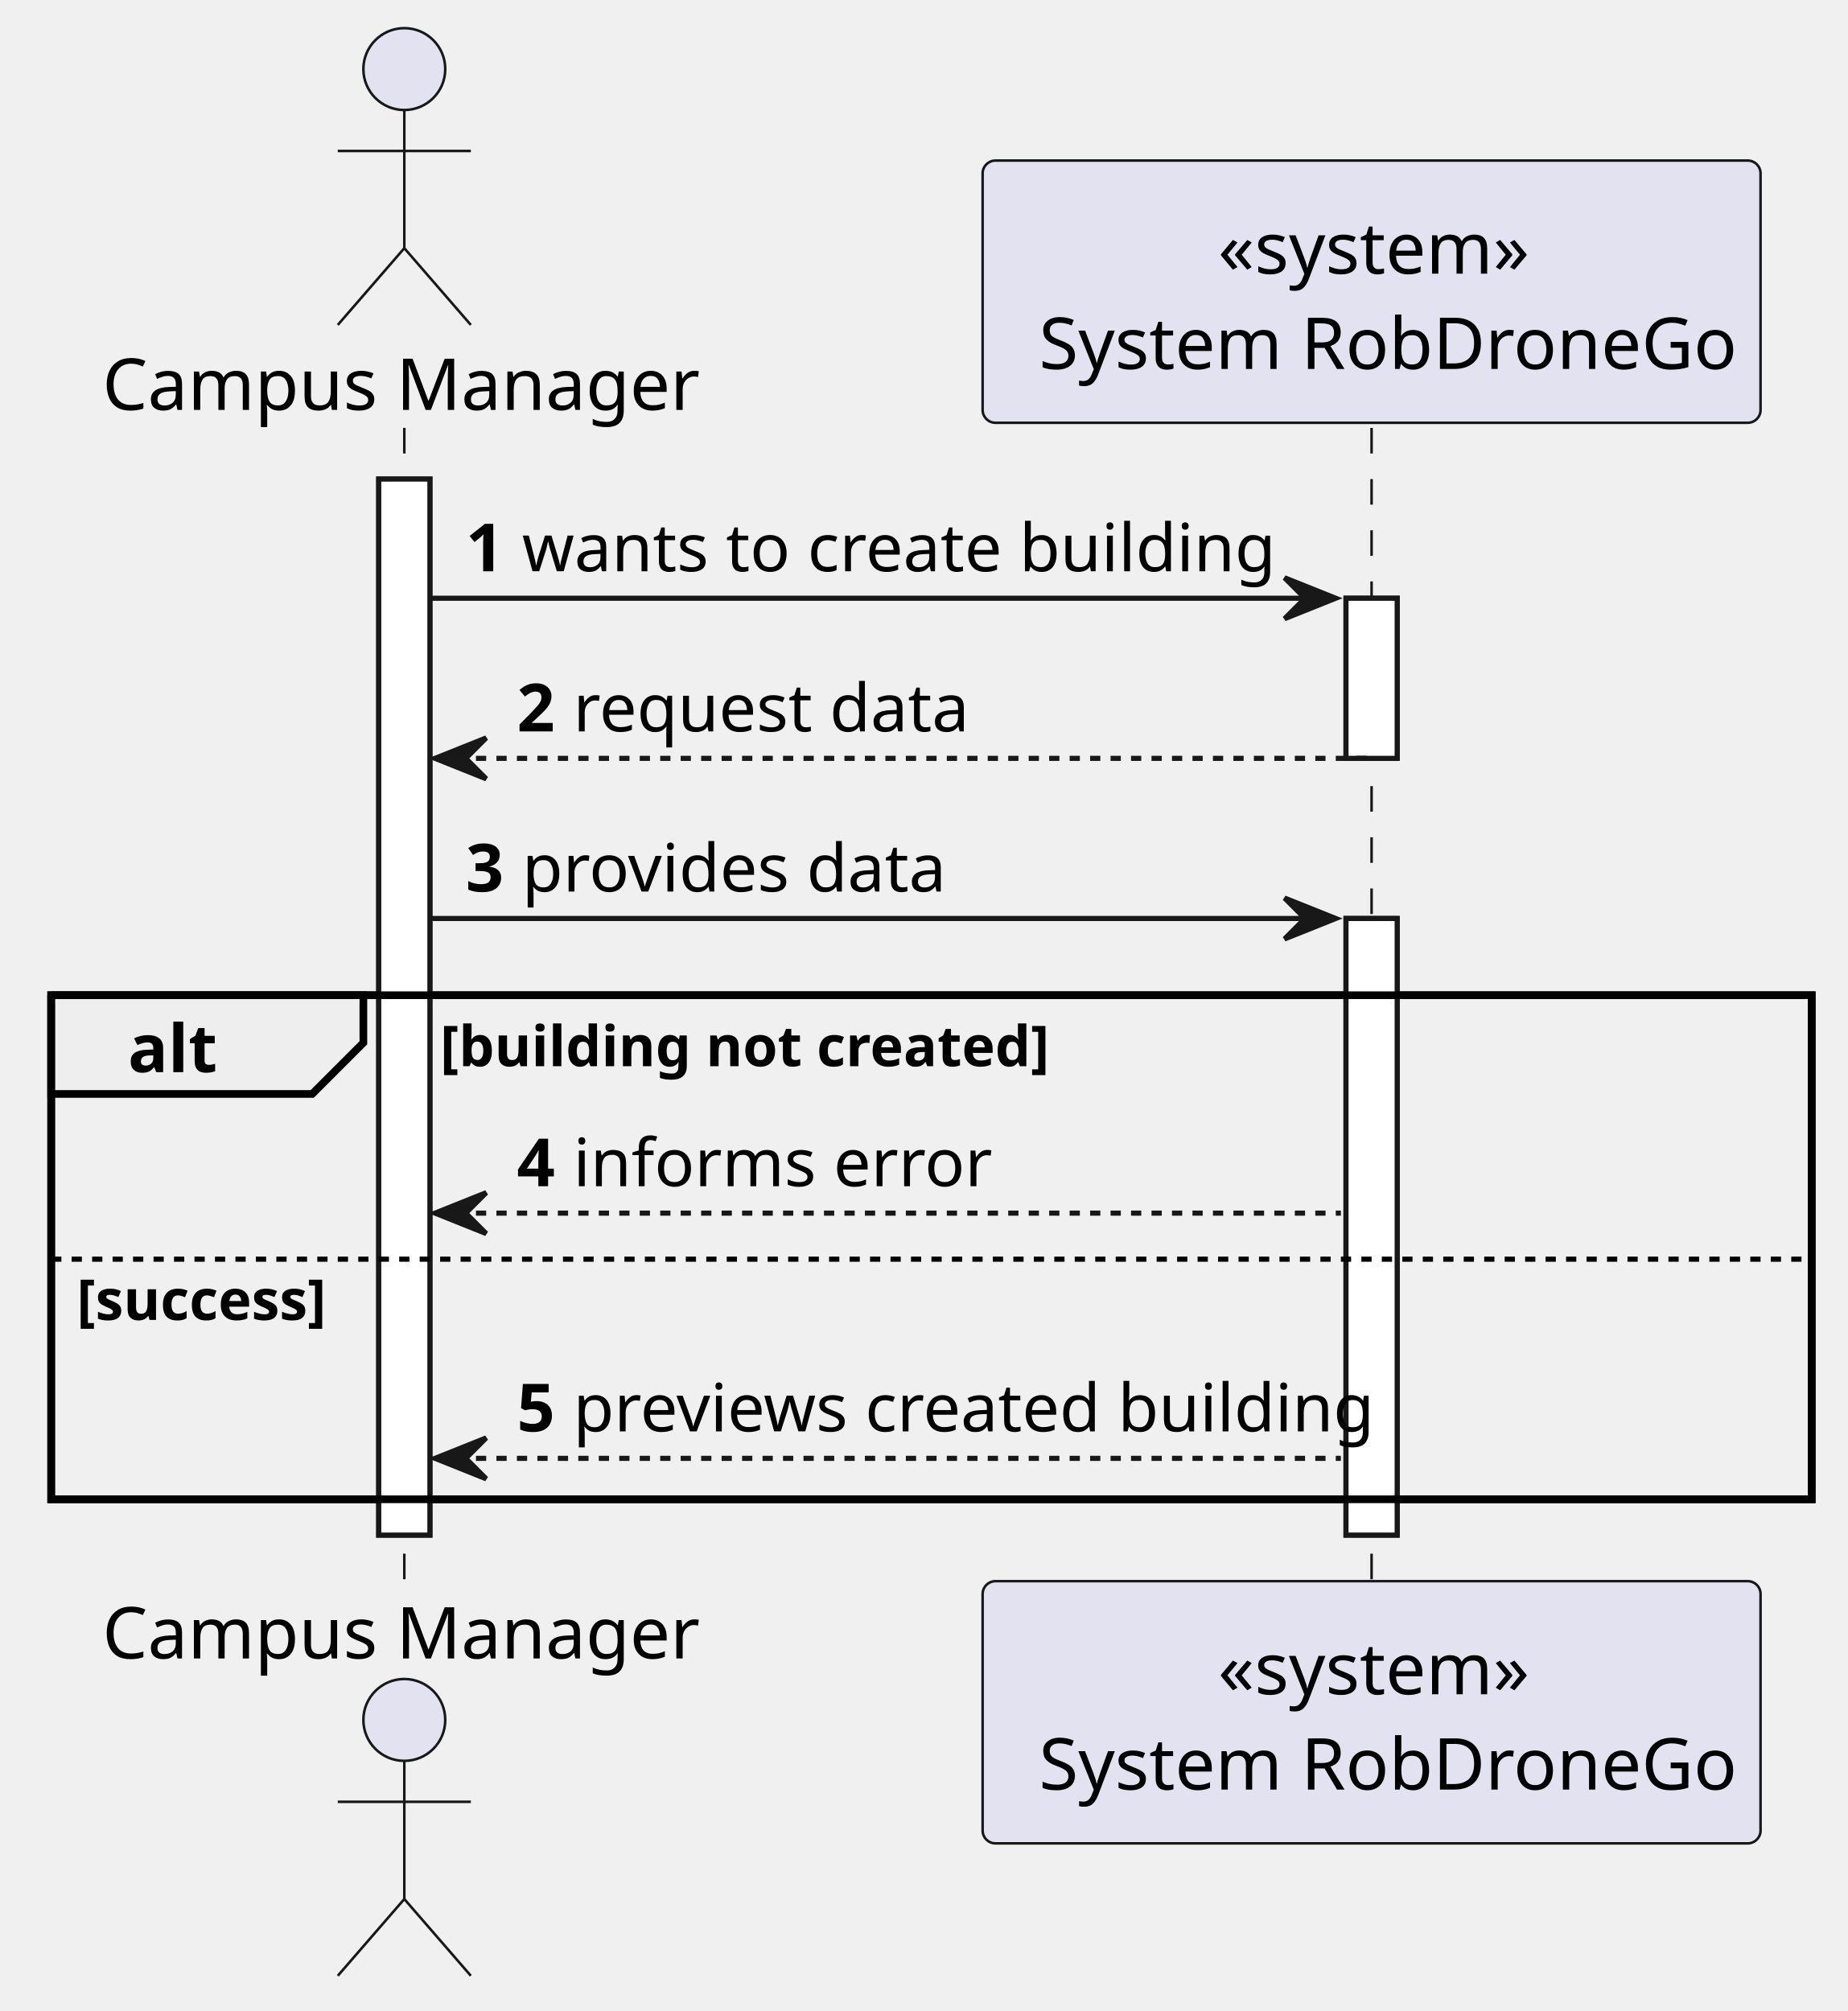
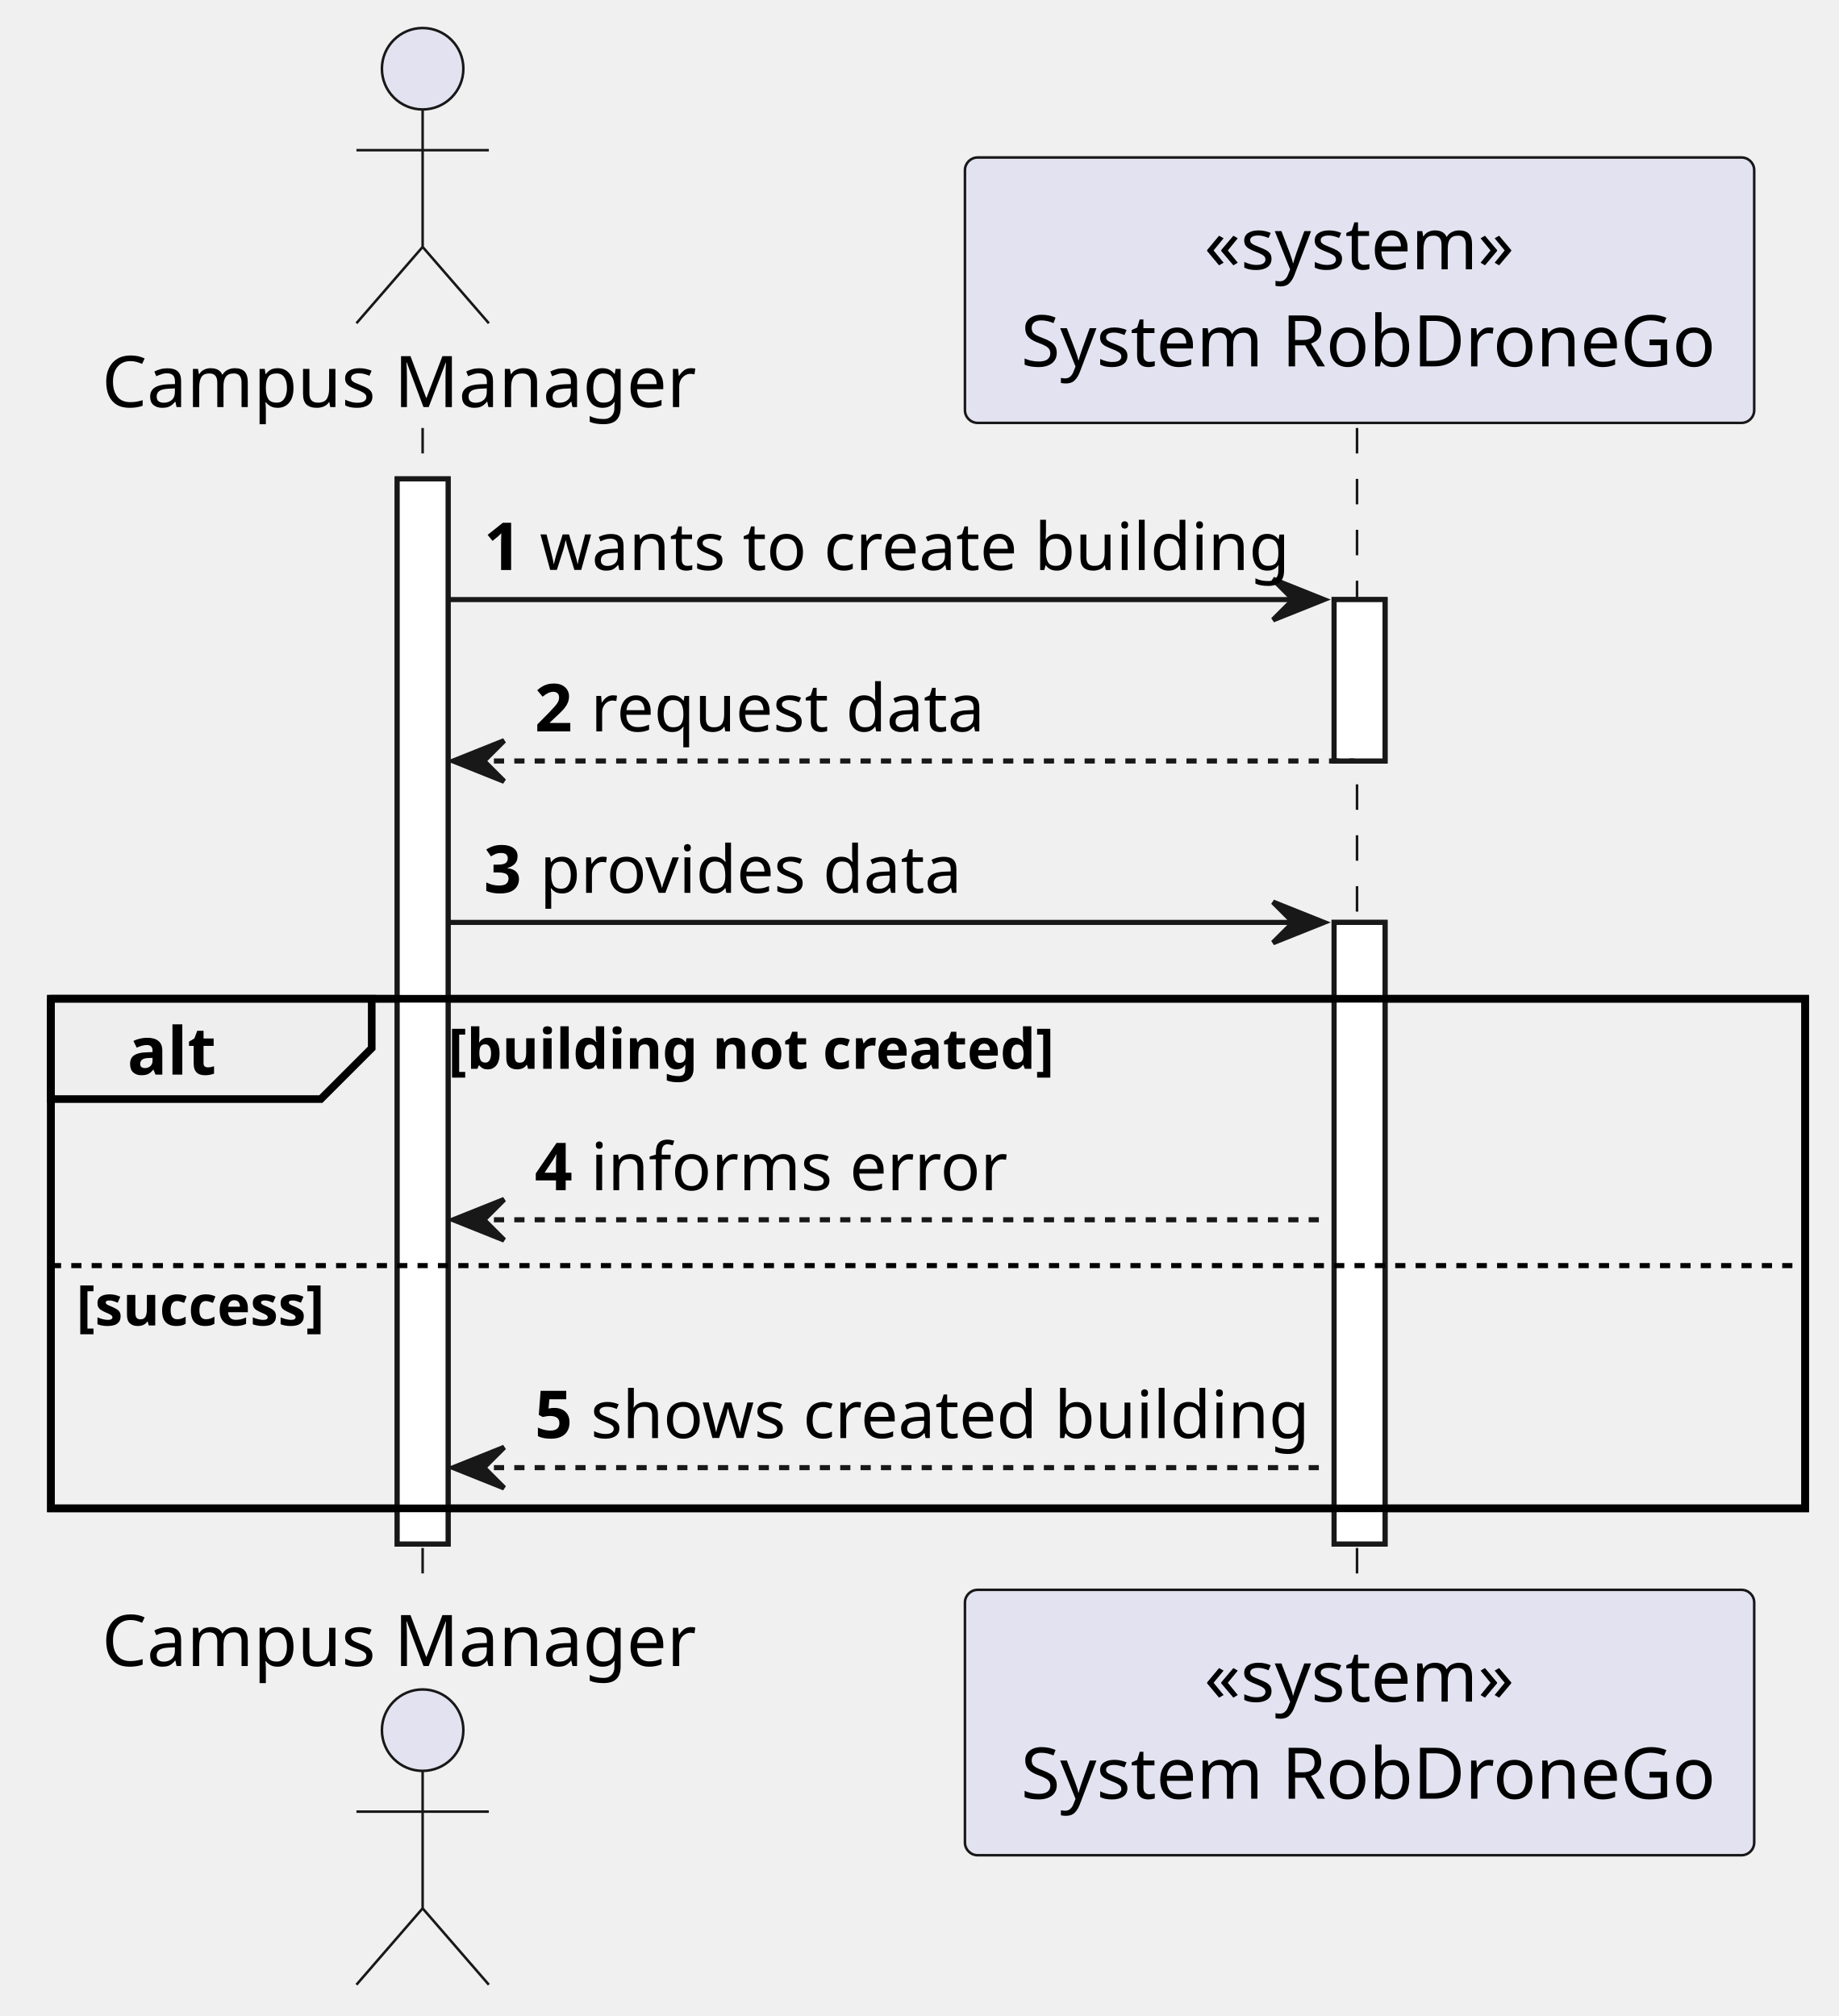
- <svg xmlns="http://www.w3.org/2000/svg" contentStyleType="text/css" height="393px" preserveAspectRatio="none" style="width:361px;height:393px;background:#FFFFFF;" version="1.1" viewBox="0 0 361 393" width="361px" zoomAndPan="magnify">
+ <svg xmlns="http://www.w3.org/2000/svg" contentStyleType="text/css" height="396px" preserveAspectRatio="none" style="width:361px;height:396px;background:#FFFFFF;" version="1.1" viewBox="0 0 361 396" width="361px" zoomAndPan="magnify">
  <defs />
  <g>
-     <rect fill="#FFFFFF" height="206.377" style="stroke:#181818;stroke-width:1.0;" width="10" x="74" y="93.621" />
-     <rect fill="#FFFFFF" height="31.291" style="stroke:#181818;stroke-width:1.0;" width="10" x="263" y="116.912" />
-     <rect fill="#FFFFFF" height="120.504" style="stroke:#181818;stroke-width:1.0;" width="10" x="263" y="179.494" />
-     <rect fill="none" height="98.504" style="stroke:#000000;stroke-width:1.5;" width="344" x="10" y="194.494" />
-     <line style="stroke:#181818;stroke-width:0.5;stroke-dasharray:5.0,5.0;" x1="79" x2="79" y1="83.621" y2="309.998" />
-     <line style="stroke:#181818;stroke-width:0.5;stroke-dasharray:5.0,5.0;" x1="268" x2="268" y1="83.621" y2="309.998" />
-     <text fill="#000000" font-family="sans-serif" font-size="14" lengthAdjust="spacing" textLength="112" x="20" y="80.107">Campus Manager</text>
-     <ellipse cx="79" cy="13.5" fill="#E2E2F0" rx="8" ry="8" style="stroke:#181818;stroke-width:0.5;" />
-     <path d="M79,21.5 L79,48.5 M66,29.5 L92,29.5 M79,48.5 L66,63.5 M79,48.5 L92,63.5 " fill="none" style="stroke:#181818;stroke-width:0.5;" />
-     <text fill="#000000" font-family="sans-serif" font-size="14" lengthAdjust="spacing" textLength="112" x="20" y="324.106">Campus Manager</text>
-     <ellipse cx="79" cy="336.119" fill="#E2E2F0" rx="8" ry="8" style="stroke:#181818;stroke-width:0.5;" />
-     <path d="M79,344.119 L79,371.119 M66,352.119 L92,352.119 M79,371.119 L66,386.119 M79,371.119 L92,386.119 " fill="none" style="stroke:#181818;stroke-width:0.5;" />
-     <rect fill="#E2E2F0" height="51.242" rx="2.5" ry="2.5" style="stroke:#181818;stroke-width:0.5;" width="152" x="192" y="31.379" />
-     <text fill="#000000" font-family="sans-serif" font-size="14" lengthAdjust="spacing" textLength="60" x="238" y="53.486">«system»</text>
-     <text fill="#000000" font-family="sans-serif" font-size="14" lengthAdjust="spacing" textLength="134" x="203" y="72.107">System RobDroneGo</text>
-     <rect fill="#E2E2F0" height="51.242" rx="2.5" ry="2.5" style="stroke:#181818;stroke-width:0.5;" width="152" x="192" y="308.998" />
-     <text fill="#000000" font-family="sans-serif" font-size="14" lengthAdjust="spacing" textLength="60" x="238" y="331.106">«system»</text>
-     <text fill="#000000" font-family="sans-serif" font-size="14" lengthAdjust="spacing" textLength="134" x="203" y="349.727">System RobDroneGo</text>
-     <rect fill="#FFFFFF" height="206.377" style="stroke:#181818;stroke-width:1.0;" width="10" x="74" y="93.621" />
-     <rect fill="#FFFFFF" height="31.291" style="stroke:#181818;stroke-width:1.0;" width="10" x="263" y="116.912" />
-     <rect fill="#FFFFFF" height="120.504" style="stroke:#181818;stroke-width:1.0;" width="10" x="263" y="179.494" />
-     <polygon fill="#181818" points="251,112.912,261,116.912,251,120.912,255,116.912" style="stroke:#181818;stroke-width:1.0;" />
-     <line style="stroke:#181818;stroke-width:1.0;" x1="84" x2="257" y1="116.912" y2="116.912" />
-     <text fill="#000000" font-family="sans-serif" font-size="13" font-weight="bold" lengthAdjust="spacing" textLength="7" x="91" y="111.649">1</text>
-     <text fill="#000000" font-family="sans-serif" font-size="13" lengthAdjust="spacing" textLength="137" x="102" y="111.649">wants to create building</text>
-     <polygon fill="#181818" points="95,144.203,85,148.203,95,152.203,91,148.203" style="stroke:#181818;stroke-width:1.0;" />
-     <line style="stroke:#181818;stroke-width:1.0;stroke-dasharray:2.0,2.0;" x1="89" x2="267" y1="148.203" y2="148.203" />
-     <text fill="#000000" font-family="sans-serif" font-size="13" font-weight="bold" lengthAdjust="spacing" textLength="7" x="101" y="142.94">2</text>
-     <text fill="#000000" font-family="sans-serif" font-size="13" lengthAdjust="spacing" textLength="72" x="112" y="142.94">request data</text>
-     <polygon fill="#181818" points="251,175.494,261,179.494,251,183.494,255,179.494" style="stroke:#181818;stroke-width:1.0;" />
-     <line style="stroke:#181818;stroke-width:1.0;" x1="84" x2="257" y1="179.494" y2="179.494" />
-     <text fill="#000000" font-family="sans-serif" font-size="13" font-weight="bold" lengthAdjust="spacing" textLength="7" x="91" y="174.231">3</text>
-     <text fill="#000000" font-family="sans-serif" font-size="13" lengthAdjust="spacing" textLength="76" x="102" y="174.231">provides data</text>
-     <path d="M10,194.494 L71,194.494 L71,203.785 L61,213.785 L10,213.785 L10,194.494 " fill="#EEEEEE" style="stroke:#000000;stroke-width:1.5;" />
-     <rect fill="none" height="98.504" style="stroke:#000000;stroke-width:1.5;" width="344" x="10" y="194.494" />
-     <text fill="#000000" font-family="sans-serif" font-size="13" font-weight="bold" lengthAdjust="spacing" textLength="16" x="25" y="209.523">alt</text>
-     <text fill="#000000" font-family="sans-serif" font-size="11" font-weight="bold" lengthAdjust="spacing" textLength="118" x="86" y="208.364">[building not created]</text>
-     <polygon fill="#181818" points="95,233.076,85,237.076,95,241.076,91,237.076" style="stroke:#181818;stroke-width:1.0;" />
-     <line style="stroke:#181818;stroke-width:1.0;stroke-dasharray:2.0,2.0;" x1="89" x2="262" y1="237.076" y2="237.076" />
-     <text fill="#000000" font-family="sans-serif" font-size="13" font-weight="bold" lengthAdjust="spacing" textLength="7" x="101" y="231.814">4</text>
-     <text fill="#000000" font-family="sans-serif" font-size="13" lengthAdjust="spacing" textLength="72" x="112" y="231.814">informs error</text>
-     <line style="stroke:#000000;stroke-width:1.0;stroke-dasharray:2.0,2.0;" x1="10" x2="354" y1="246.076" y2="246.076" />
-     <text fill="#000000" font-family="sans-serif" font-size="11" font-weight="bold" lengthAdjust="spacing" textLength="55" x="15" y="257.946">[success]</text>
-     <polygon fill="#181818" points="95,280.998,85,284.998,95,288.998,91,284.998" style="stroke:#181818;stroke-width:1.0;" />
-     <line style="stroke:#181818;stroke-width:1.0;stroke-dasharray:2.0,2.0;" x1="89" x2="262" y1="284.998" y2="284.998" />
-     <text fill="#000000" font-family="sans-serif" font-size="13" font-weight="bold" lengthAdjust="spacing" textLength="7" x="101" y="279.735">5</text>
-     <text fill="#000000" font-family="sans-serif" font-size="13" lengthAdjust="spacing" textLength="144" x="112" y="279.735">previews created building</text>
+     <rect fill="#FFFFFF" height="209.218" style="stroke:#181818;stroke-width:1.0;" width="10" x="78" y="94.068" />
+     <rect fill="#FFFFFF" height="31.706" style="stroke:#181818;stroke-width:1.0;" width="10" x="262" y="117.774" />
+     <rect fill="#FFFFFF" height="122.1" style="stroke:#181818;stroke-width:1.0;" width="10" x="262" y="181.186" />
+     <rect fill="none" height="100.1" style="stroke:#000000;stroke-width:1.5;" width="344.5" x="10" y="196.186" />
+     <line style="stroke:#181818;stroke-width:0.5;stroke-dasharray:5.0,5.0;" x1="83" x2="83" y1="84.068" y2="313.286" />
+     <line style="stroke:#181818;stroke-width:0.5;stroke-dasharray:5.0,5.0;" x1="266.5" x2="266.5" y1="84.068" y2="313.286" />
+     <text fill="#000000" font-family="sans-serif" font-size="14" lengthAdjust="spacing" textLength="120" x="20" y="79.966">Campus Manager</text>
+     <ellipse cx="83" cy="13.5" fill="#E2E2F0" rx="8" ry="8" style="stroke:#181818;stroke-width:0.5;" />
+     <path d="M83,21.5 L83,48.5 M70,29.5 L96,29.5 M83,48.5 L70,63.5 M83,48.5 L96,63.5 " fill="none" style="stroke:#181818;stroke-width:0.5;" />
+     <text fill="#000000" font-family="sans-serif" font-size="14" lengthAdjust="spacing" textLength="120" x="20" y="327.252">Campus Manager</text>
+     <ellipse cx="83" cy="339.854" fill="#E2E2F0" rx="8" ry="8" style="stroke:#181818;stroke-width:0.5;" />
+     <path d="M83,347.854 L83,374.854 M70,355.854 L96,355.854 M83,374.854 L70,389.854 M83,374.854 L96,389.854 " fill="none" style="stroke:#181818;stroke-width:0.5;" />
+     <rect fill="#E2E2F0" height="52.136" rx="2.5" ry="2.5" style="stroke:#181818;stroke-width:0.5;" width="155" x="189.5" y="30.932" />
+     <text fill="#000000" font-family="sans-serif" font-size="14" lengthAdjust="spacing" textLength="61" x="236.5" y="52.898">«system»</text>
+     <text fill="#000000" font-family="sans-serif" font-size="14" lengthAdjust="spacing" textLength="137" x="200.5" y="71.966">System RobDroneGo</text>
+     <rect fill="#E2E2F0" height="52.136" rx="2.5" ry="2.5" style="stroke:#181818;stroke-width:0.5;" width="155" x="189.5" y="312.286" />
+     <text fill="#000000" font-family="sans-serif" font-size="14" lengthAdjust="spacing" textLength="61" x="236.5" y="334.252">«system»</text>
+     <text fill="#000000" font-family="sans-serif" font-size="14" lengthAdjust="spacing" textLength="137" x="200.5" y="353.32">System RobDroneGo</text>
+     <rect fill="#FFFFFF" height="209.218" style="stroke:#181818;stroke-width:1.0;" width="10" x="78" y="94.068" />
+     <rect fill="#FFFFFF" height="31.706" style="stroke:#181818;stroke-width:1.0;" width="10" x="262" y="117.774" />
+     <rect fill="#FFFFFF" height="122.1" style="stroke:#181818;stroke-width:1.0;" width="10" x="262" y="181.186" />
+     <polygon fill="#181818" points="250,113.774,260,117.774,250,121.774,254,117.774" style="stroke:#181818;stroke-width:1.0;" />
+     <line style="stroke:#181818;stroke-width:1.0;" x1="88" x2="256" y1="117.774" y2="117.774" />
+     <text fill="#000000" font-family="sans-serif" font-size="13" font-weight="bold" lengthAdjust="spacing" textLength="7" x="95" y="111.965">1</text>
+     <text fill="#000000" font-family="sans-serif" font-size="13" lengthAdjust="spacing" textLength="144" x="106" y="111.965">wants to create building</text>
+     <polygon fill="#181818" points="99,145.48,89,149.48,99,153.48,95,149.48" style="stroke:#181818;stroke-width:1.0;" />
+     <line style="stroke:#181818;stroke-width:1.0;stroke-dasharray:2.0,2.0;" x1="93" x2="266" y1="149.48" y2="149.48" />
+     <text fill="#000000" font-family="sans-serif" font-size="13" font-weight="bold" lengthAdjust="spacing" textLength="7" x="105" y="143.671">2</text>
+     <text fill="#000000" font-family="sans-serif" font-size="13" lengthAdjust="spacing" textLength="76" x="116" y="143.671">request data</text>
+     <polygon fill="#181818" points="250,177.186,260,181.186,250,185.186,254,181.186" style="stroke:#181818;stroke-width:1.0;" />
+     <line style="stroke:#181818;stroke-width:1.0;" x1="88" x2="256" y1="181.186" y2="181.186" />
+     <text fill="#000000" font-family="sans-serif" font-size="13" font-weight="bold" lengthAdjust="spacing" textLength="7" x="95" y="175.377">3</text>
+     <text fill="#000000" font-family="sans-serif" font-size="13" lengthAdjust="spacing" textLength="82" x="106" y="175.377">provides data</text>
+     <path d="M10,196.186 L73,196.186 L73,205.892 L63,215.892 L10,215.892 L10,196.186 " fill="#EEEEEE" style="stroke:#000000;stroke-width:1.5;" />
+     <rect fill="none" height="100.1" style="stroke:#000000;stroke-width:1.5;" width="344.5" x="10" y="196.186" />
+     <text fill="#000000" font-family="sans-serif" font-size="13" font-weight="bold" lengthAdjust="spacing" textLength="18" x="25" y="211.083">alt</text>
+     <text fill="#000000" font-family="sans-serif" font-size="11" font-weight="bold" lengthAdjust="spacing" textLength="121" x="88" y="209.945">[building not created]</text>
+     <polygon fill="#181818" points="99,235.598,89,239.598,99,243.598,95,239.598" style="stroke:#181818;stroke-width:1.0;" />
+     <line style="stroke:#181818;stroke-width:1.0;stroke-dasharray:2.0,2.0;" x1="93" x2="261" y1="239.598" y2="239.598" />
+     <text fill="#000000" font-family="sans-serif" font-size="13" font-weight="bold" lengthAdjust="spacing" textLength="7" x="105" y="233.789">4</text>
+     <text fill="#000000" font-family="sans-serif" font-size="13" lengthAdjust="spacing" textLength="79" x="116" y="233.789">informs error</text>
+     <line style="stroke:#000000;stroke-width:1.0;stroke-dasharray:2.0,2.0;" x1="10" x2="354.5" y1="248.598" y2="248.598" />
+     <text fill="#000000" font-family="sans-serif" font-size="11" font-weight="bold" lengthAdjust="spacing" textLength="49" x="15" y="260.357">[success]</text>
+     <polygon fill="#181818" points="99,284.286,89,288.286,99,292.286,95,288.286" style="stroke:#181818;stroke-width:1.0;" />
+     <line style="stroke:#181818;stroke-width:1.0;stroke-dasharray:2.0,2.0;" x1="93" x2="261" y1="288.286" y2="288.286" />
+     <text fill="#000000" font-family="sans-serif" font-size="13" font-weight="bold" lengthAdjust="spacing" textLength="7" x="105" y="282.477">5</text>
+     <text fill="#000000" font-family="sans-serif" font-size="13" lengthAdjust="spacing" textLength="138" x="116" y="282.477">shows created building</text>
  </g>
</svg>
